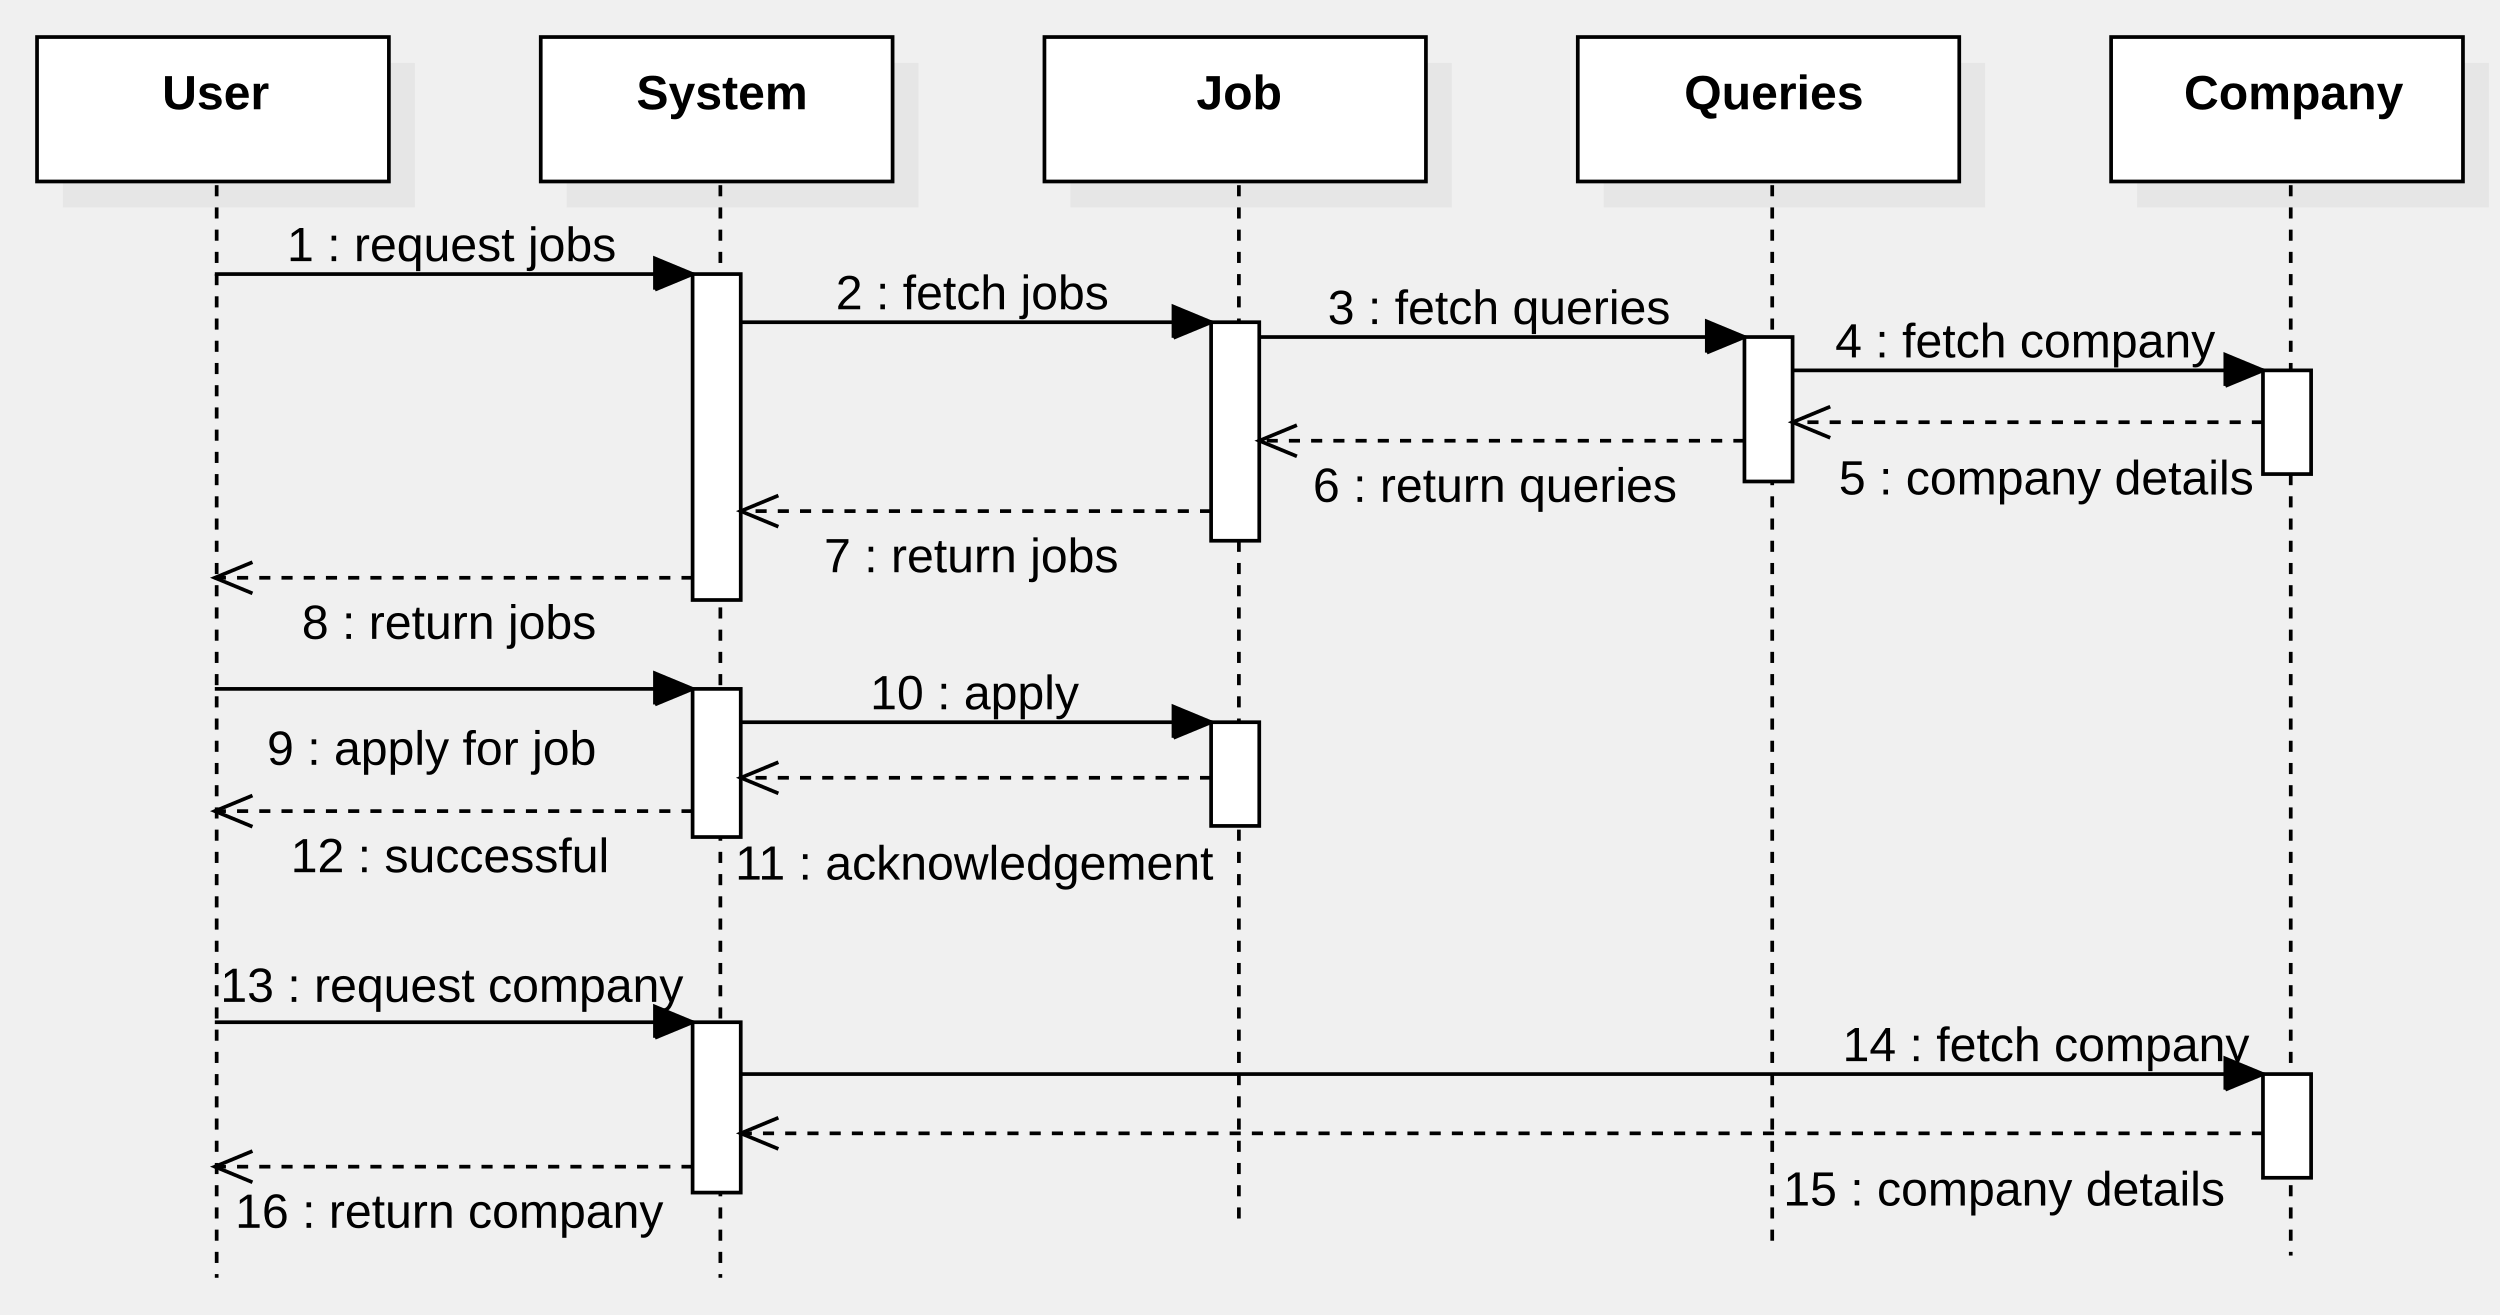
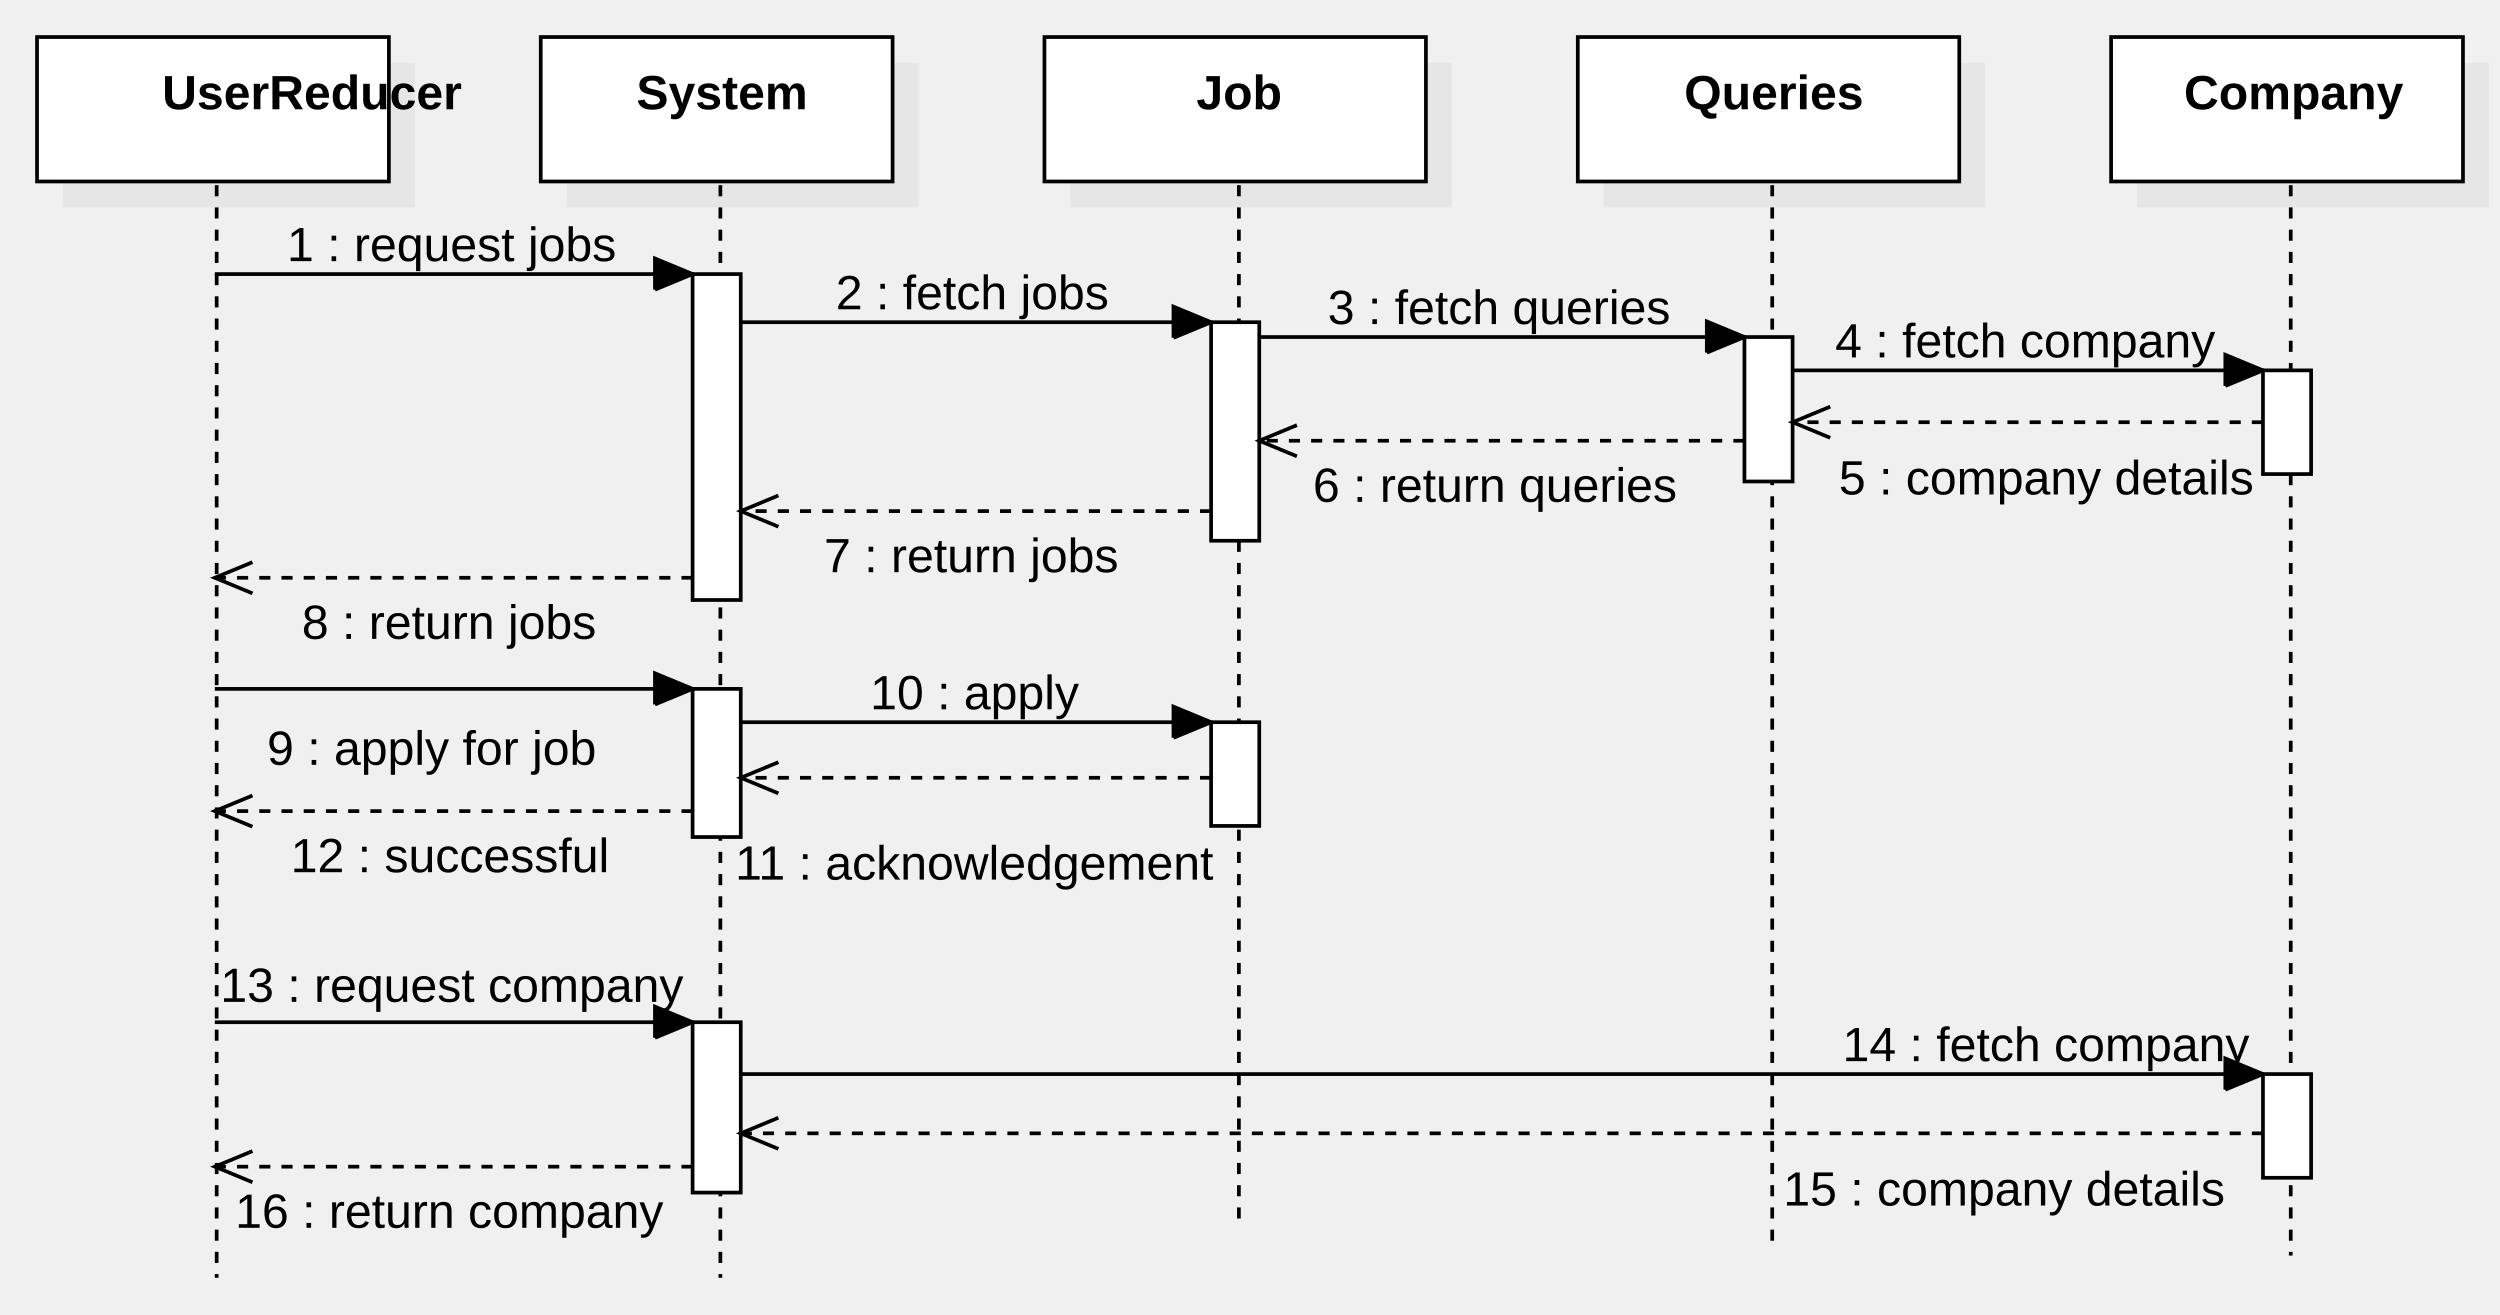
<svg xmlns="http://www.w3.org/2000/svg" version="1.1" width="675" height="355">
  <defs />
  <g>
    <g transform="translate(-22,-30) scale(1,1)">
      <rect fill="#C0C0C0" stroke="none" x="39" y="47" width="95" height="39" opacity="0.2" />
    </g>
    <g transform="translate(-22,-30) scale(1,1)">
      <rect fill="#ffffff" stroke="none" x="32" y="40" width="95" height="39" />
    </g>
    <g transform="translate(-22,-30) scale(1,1)">
      <path fill="none" stroke="#000000" d="M 32 40 L 127 40 L 127 79 L 32 79 L 32 40 Z Z" stroke-miterlimit="10" />
    </g>
    <g transform="translate(-22,-30) scale(1,1)">
      <g>
        <path fill="none" stroke="none" />
-         <text fill="#000000" stroke="none" font-family="Arial" font-size="13px" font-style="normal" font-weight="bold" text-decoration="none" x="65.776" y="59.5">User</text>
+         <text fill="#000000" stroke="none" font-family="Arial" font-size="13px" font-style="normal" font-weight="bold" text-decoration="none" x="65.776" y="59.5">UserReducer</text>
      </g>
    </g>
    <g transform="translate(-22,-30) scale(1,1)">
      <path fill="none" stroke="#000000" d="M 80.5 80 L 80.5 375" stroke-miterlimit="10" stroke-dasharray="3" />
    </g>
    <g transform="translate(-22,-30) scale(1,1)">
      <rect fill="#C0C0C0" stroke="none" x="175" y="47" width="95" height="39" opacity="0.2" />
    </g>
    <g transform="translate(-22,-30) scale(1,1)">
      <rect fill="#ffffff" stroke="none" x="168" y="40" width="95" height="39" />
    </g>
    <g transform="translate(-22,-30) scale(1,1)">
      <path fill="none" stroke="#000000" d="M 168 40 L 263 40 L 263 79 L 168 79 L 168 40 Z Z" stroke-miterlimit="10" />
    </g>
    <g transform="translate(-22,-30) scale(1,1)">
      <g>
        <path fill="none" stroke="none" />
        <text fill="#000000" stroke="none" font-family="Arial" font-size="13px" font-style="normal" font-weight="bold" text-decoration="none" x="193.829" y="59.5">System</text>
      </g>
    </g>
    <g transform="translate(-22,-30) scale(1,1)">
      <path fill="none" stroke="#000000" d="M 216.5 80 L 216.5 375" stroke-miterlimit="10" stroke-dasharray="3" />
    </g>
    <g transform="translate(-22,-30) scale(1,1)">
      <rect fill="#C0C0C0" stroke="none" x="311" y="47" width="103" height="39" opacity="0.2" />
    </g>
    <g transform="translate(-22,-30) scale(1,1)">
      <rect fill="#ffffff" stroke="none" x="304" y="40" width="103" height="39" />
    </g>
    <g transform="translate(-22,-30) scale(1,1)">
      <path fill="none" stroke="#000000" d="M 304 40 L 407 40 L 407 79 L 304 79 L 304 40 Z Z" stroke-miterlimit="10" />
    </g>
    <g transform="translate(-22,-30) scale(1,1)">
      <g>
        <path fill="none" stroke="none" />
        <text fill="#000000" stroke="none" font-family="Arial" font-size="13px" font-style="normal" font-weight="bold" text-decoration="none" x="345.02" y="59.5">Job</text>
      </g>
    </g>
    <g transform="translate(-22,-30) scale(1,1)">
      <path fill="none" stroke="#000000" d="M 356.5 80 L 356.5 360" stroke-miterlimit="10" stroke-dasharray="3" />
    </g>
    <g transform="translate(-22,-30) scale(1,1)">
      <rect fill="#C0C0C0" stroke="none" x="455" y="47" width="103" height="39" opacity="0.2" />
    </g>
    <g transform="translate(-22,-30) scale(1,1)">
      <rect fill="#ffffff" stroke="none" x="448" y="40" width="103" height="39" />
    </g>
    <g transform="translate(-22,-30) scale(1,1)">
      <path fill="none" stroke="#000000" d="M 448 40 L 551 40 L 551 79 L 448 79 L 448 40 Z Z" stroke-miterlimit="10" />
    </g>
    <g transform="translate(-22,-30) scale(1,1)">
      <g>
        <path fill="none" stroke="none" />
        <text fill="#000000" stroke="none" font-family="Arial" font-size="13px" font-style="normal" font-weight="bold" text-decoration="none" x="476.74" y="59.5">Queries</text>
      </g>
    </g>
    <g transform="translate(-22,-30) scale(1,1)">
      <path fill="none" stroke="#000000" d="M 500.5 80 L 500.5 368" stroke-miterlimit="10" stroke-dasharray="3" />
    </g>
    <g transform="translate(-22,-30) scale(1,1)">
      <rect fill="#C0C0C0" stroke="none" x="599" y="47" width="95" height="39" opacity="0.2" />
    </g>
    <g transform="translate(-22,-30) scale(1,1)">
      <rect fill="#ffffff" stroke="none" x="592" y="40" width="95" height="39" />
    </g>
    <g transform="translate(-22,-30) scale(1,1)">
      <path fill="none" stroke="#000000" d="M 592 40 L 687 40 L 687 79 L 592 79 L 592 40 Z Z" stroke-miterlimit="10" />
    </g>
    <g transform="translate(-22,-30) scale(1,1)">
      <g>
        <path fill="none" stroke="none" />
        <text fill="#000000" stroke="none" font-family="Arial" font-size="13px" font-style="normal" font-weight="bold" text-decoration="none" x="611.681" y="59.5">Company</text>
      </g>
    </g>
    <g transform="translate(-22,-30) scale(1,1)">
      <path fill="none" stroke="#000000" d="M 640.5 80 L 640.5 369" stroke-miterlimit="10" stroke-dasharray="3" />
    </g>
    <g transform="translate(-22,-30) scale(1,1)">
      <path fill="none" stroke="#000000" d="M 80 104 L 209 104" stroke-miterlimit="10" />
    </g>
    <g transform="translate(-22,-30) scale(1,1)">
      <path fill="#000000" stroke="none" d="M 198.837 108.21 L 209 104 L 198.837 99.79" />
    </g>
    <g transform="translate(-22,-30) scale(1,1)">
      <path fill="none" stroke="#000000" d="M 198.837 108.21 L 209 104 L 198.837 99.79 L 198.837 108.21" stroke-miterlimit="10" />
    </g>
    <g transform="translate(-22,-30) scale(1,1)">
      <g>
        <path fill="none" stroke="none" />
        <text fill="#000000" stroke="none" font-family="Arial" font-size="13px" font-style="normal" font-weight="normal" text-decoration="none" x="99.5" y="100.5">1 : request jobs</text>
      </g>
    </g>
    <g transform="translate(-22,-30) scale(1,1)">
      <rect fill="#ffffff" stroke="none" x="209" y="104" width="13" height="88" />
    </g>
    <g transform="translate(-22,-30) scale(1,1)">
      <path fill="none" stroke="#000000" d="M 209 104 L 222 104 L 222 192 L 209 192 L 209 104 Z Z" stroke-miterlimit="10" />
    </g>
    <g transform="translate(-22,-30) scale(1,1)">
      <path fill="none" stroke="#000000" d="M 222 117 L 349 117" stroke-miterlimit="10" />
    </g>
    <g transform="translate(-22,-30) scale(1,1)">
      <path fill="#000000" stroke="none" d="M 338.837 121.21 L 349 117 L 338.837 112.79" />
    </g>
    <g transform="translate(-22,-30) scale(1,1)">
      <path fill="none" stroke="#000000" d="M 338.837 121.21 L 349 117 L 338.837 112.79 L 338.837 121.21" stroke-miterlimit="10" />
    </g>
    <g transform="translate(-22,-30) scale(1,1)">
      <g>
        <path fill="none" stroke="none" />
        <text fill="#000000" stroke="none" font-family="Arial" font-size="13px" font-style="normal" font-weight="normal" text-decoration="none" x="247.668" y="113.5">2 : fetch jobs</text>
      </g>
    </g>
    <g transform="translate(-22,-30) scale(1,1)">
      <rect fill="#ffffff" stroke="none" x="349" y="117" width="13" height="59" />
    </g>
    <g transform="translate(-22,-30) scale(1,1)">
      <path fill="none" stroke="#000000" d="M 349 117 L 362 117 L 362 176 L 349 176 L 349 117 Z Z" stroke-miterlimit="10" />
    </g>
    <g transform="translate(-22,-30) scale(1,1)">
      <path fill="none" stroke="#000000" d="M 362 121 L 493 121" stroke-miterlimit="10" />
    </g>
    <g transform="translate(-22,-30) scale(1,1)">
      <path fill="#000000" stroke="none" d="M 482.837 125.21 L 493 121 L 482.837 116.79" />
    </g>
    <g transform="translate(-22,-30) scale(1,1)">
      <path fill="none" stroke="#000000" d="M 482.837 125.21 L 493 121 L 482.837 116.79 L 482.837 125.21" stroke-miterlimit="10" />
    </g>
    <g transform="translate(-22,-30) scale(1,1)">
      <g>
        <path fill="none" stroke="none" />
        <text fill="#000000" stroke="none" font-family="Arial" font-size="13px" font-style="normal" font-weight="normal" text-decoration="none" x="380.5" y="117.5">3 : fetch queries</text>
      </g>
    </g>
    <g transform="translate(-22,-30) scale(1,1)">
      <rect fill="#ffffff" stroke="none" x="493" y="121" width="13" height="39" />
    </g>
    <g transform="translate(-22,-30) scale(1,1)">
      <path fill="none" stroke="#000000" d="M 493 121 L 506 121 L 506 160 L 493 160 L 493 121 Z Z" stroke-miterlimit="10" />
    </g>
    <g transform="translate(-22,-30) scale(1,1)">
      <path fill="none" stroke="#000000" d="M 506 130 L 633 130" stroke-miterlimit="10" />
    </g>
    <g transform="translate(-22,-30) scale(1,1)">
      <path fill="#000000" stroke="none" d="M 622.837 134.21 L 633 130 L 622.837 125.79" />
    </g>
    <g transform="translate(-22,-30) scale(1,1)">
      <path fill="none" stroke="#000000" d="M 622.837 134.21 L 633 130 L 622.837 125.79 L 622.837 134.21" stroke-miterlimit="10" />
    </g>
    <g transform="translate(-22,-30) scale(1,1)">
      <g>
        <path fill="none" stroke="none" />
        <text fill="#000000" stroke="none" font-family="Arial" font-size="13px" font-style="normal" font-weight="normal" text-decoration="none" x="517.5" y="126.5">4 : fetch company</text>
      </g>
    </g>
    <g transform="translate(-22,-30) scale(1,1)">
      <rect fill="#ffffff" stroke="none" x="633" y="130" width="13" height="28" />
    </g>
    <g transform="translate(-22,-30) scale(1,1)">
      <path fill="none" stroke="#000000" d="M 633 130 L 646 130 L 646 158 L 633 158 L 633 130 Z Z" stroke-miterlimit="10" />
    </g>
    <g transform="translate(-22,-30) scale(1,1)">
      <path fill="none" stroke="#000000" d="M 633 144 L 506 144" stroke-miterlimit="10" stroke-dasharray="3" />
    </g>
    <g transform="translate(-22,-30) scale(1,1)">
      <path fill="none" stroke="#000000" d="M 516.163 139.79 L 506 144 L 516.163 148.21" stroke-miterlimit="10" />
    </g>
    <g transform="translate(-22,-30) scale(1,1)">
      <g>
        <path fill="none" stroke="none" />
        <text fill="#000000" stroke="none" font-family="Arial" font-size="13px" font-style="normal" font-weight="normal" text-decoration="none" x="518.5" y="163.5">5 : company details</text>
      </g>
    </g>
    <g transform="translate(-22,-30) scale(1,1)">
      <path fill="none" stroke="#000000" d="M 493 149 L 362 149" stroke-miterlimit="10" stroke-dasharray="3" />
    </g>
    <g transform="translate(-22,-30) scale(1,1)">
      <path fill="none" stroke="#000000" d="M 372.163 144.79 L 362 149 L 372.163 153.21" stroke-miterlimit="10" />
    </g>
    <g transform="translate(-22,-30) scale(1,1)">
      <g>
        <path fill="none" stroke="none" />
        <text fill="#000000" stroke="none" font-family="Arial" font-size="13px" font-style="normal" font-weight="normal" text-decoration="none" x="376.5" y="165.5">6 : return queries</text>
      </g>
    </g>
    <g transform="translate(-22,-30) scale(1,1)">
      <path fill="none" stroke="#000000" d="M 349 168 L 222 168" stroke-miterlimit="10" stroke-dasharray="3" />
    </g>
    <g transform="translate(-22,-30) scale(1,1)">
      <path fill="none" stroke="#000000" d="M 232.163 163.79 L 222 168 L 232.163 172.21" stroke-miterlimit="10" />
    </g>
    <g transform="translate(-22,-30) scale(1,1)">
      <g>
        <path fill="none" stroke="none" />
        <text fill="#000000" stroke="none" font-family="Arial" font-size="13px" font-style="normal" font-weight="normal" text-decoration="none" x="244.5" y="184.5">7 : return jobs</text>
      </g>
    </g>
    <g transform="translate(-22,-30) scale(1,1)">
      <path fill="none" stroke="#000000" d="M 209 186 L 80 186" stroke-miterlimit="10" stroke-dasharray="3" />
    </g>
    <g transform="translate(-22,-30) scale(1,1)">
      <path fill="none" stroke="#000000" d="M 90.163 181.79 L 80 186 L 90.163 190.21" stroke-miterlimit="10" />
    </g>
    <g transform="translate(-22,-30) scale(1,1)">
      <g>
        <path fill="none" stroke="none" />
        <text fill="#000000" stroke="none" font-family="Arial" font-size="13px" font-style="normal" font-weight="normal" text-decoration="none" x="103.5" y="202.5">8 : return jobs</text>
      </g>
    </g>
    <g transform="translate(-22,-30) scale(1,1)">
      <path fill="none" stroke="#000000" d="M 80 216 L 209 216" stroke-miterlimit="10" />
    </g>
    <g transform="translate(-22,-30) scale(1,1)">
      <path fill="#000000" stroke="none" d="M 198.837 220.21 L 209 216 L 198.837 211.79" />
    </g>
    <g transform="translate(-22,-30) scale(1,1)">
      <path fill="none" stroke="#000000" d="M 198.837 220.21 L 209 216 L 198.837 211.79 L 198.837 220.21" stroke-miterlimit="10" />
    </g>
    <g transform="translate(-22,-30) scale(1,1)">
      <g>
        <path fill="none" stroke="none" />
        <text fill="#000000" stroke="none" font-family="Arial" font-size="13px" font-style="normal" font-weight="normal" text-decoration="none" x="94.115" y="236.5">9 : apply for job</text>
      </g>
    </g>
    <g transform="translate(-22,-30) scale(1,1)">
      <rect fill="#ffffff" stroke="none" x="209" y="216" width="13" height="40" />
    </g>
    <g transform="translate(-22,-30) scale(1,1)">
      <path fill="none" stroke="#000000" d="M 209 216 L 222 216 L 222 256 L 209 256 L 209 216 Z Z" stroke-miterlimit="10" />
    </g>
    <g transform="translate(-22,-30) scale(1,1)">
      <path fill="none" stroke="#000000" d="M 222 225 L 349 225" stroke-miterlimit="10" />
    </g>
    <g transform="translate(-22,-30) scale(1,1)">
      <path fill="#000000" stroke="none" d="M 338.837 229.21 L 349 225 L 338.837 220.79" />
    </g>
    <g transform="translate(-22,-30) scale(1,1)">
      <path fill="none" stroke="#000000" d="M 338.837 229.21 L 349 225 L 338.837 220.79 L 338.837 229.21" stroke-miterlimit="10" />
    </g>
    <g transform="translate(-22,-30) scale(1,1)">
      <g>
        <path fill="none" stroke="none" />
        <text fill="#000000" stroke="none" font-family="Arial" font-size="13px" font-style="normal" font-weight="normal" text-decoration="none" x="256.95" y="221.5">10 : apply</text>
      </g>
    </g>
    <g transform="translate(-22,-30) scale(1,1)">
      <rect fill="#ffffff" stroke="none" x="349" y="225" width="13" height="28" />
    </g>
    <g transform="translate(-22,-30) scale(1,1)">
      <path fill="none" stroke="#000000" d="M 349 225 L 362 225 L 362 253 L 349 253 L 349 225 Z Z" stroke-miterlimit="10" />
    </g>
    <g transform="translate(-22,-30) scale(1,1)">
      <path fill="none" stroke="#000000" d="M 349 240 L 222 240" stroke-miterlimit="10" stroke-dasharray="3" />
    </g>
    <g transform="translate(-22,-30) scale(1,1)">
      <path fill="none" stroke="#000000" d="M 232.163 235.79 L 222 240 L 232.163 244.21" stroke-miterlimit="10" />
    </g>
    <g transform="translate(-22,-30) scale(1,1)">
      <g>
        <path fill="none" stroke="none" />
        <text fill="#000000" stroke="none" font-family="Arial" font-size="13px" font-style="normal" font-weight="normal" text-decoration="none" x="220.5" y="267.5">11 : acknowledgement</text>
      </g>
    </g>
    <g transform="translate(-22,-30) scale(1,1)">
      <path fill="none" stroke="#000000" d="M 209 249 L 80 249" stroke-miterlimit="10" stroke-dasharray="3" />
    </g>
    <g transform="translate(-22,-30) scale(1,1)">
      <path fill="none" stroke="#000000" d="M 90.163 244.79 L 80 249 L 90.163 253.21" stroke-miterlimit="10" />
    </g>
    <g transform="translate(-22,-30) scale(1,1)">
      <g>
        <path fill="none" stroke="none" />
        <text fill="#000000" stroke="none" font-family="Arial" font-size="13px" font-style="normal" font-weight="normal" text-decoration="none" x="100.5" y="265.5">12 : successful</text>
      </g>
    </g>
    <g transform="translate(-22,-30) scale(1,1)">
      <path fill="none" stroke="#000000" d="M 80 306 L 209 306" stroke-miterlimit="10" />
    </g>
    <g transform="translate(-22,-30) scale(1,1)">
      <path fill="#000000" stroke="none" d="M 198.837 310.21 L 209 306 L 198.837 301.79" />
    </g>
    <g transform="translate(-22,-30) scale(1,1)">
      <path fill="none" stroke="#000000" d="M 198.837 310.21 L 209 306 L 198.837 301.79 L 198.837 310.21" stroke-miterlimit="10" />
    </g>
    <g transform="translate(-22,-30) scale(1,1)">
      <g>
        <path fill="none" stroke="none" />
        <text fill="#000000" stroke="none" font-family="Arial" font-size="13px" font-style="normal" font-weight="normal" text-decoration="none" x="81.5" y="300.5">13 : request company</text>
      </g>
    </g>
    <g transform="translate(-22,-30) scale(1,1)">
      <rect fill="#ffffff" stroke="none" x="209" y="306" width="13" height="46" />
    </g>
    <g transform="translate(-22,-30) scale(1,1)">
      <path fill="none" stroke="#000000" d="M 209 306 L 222 306 L 222 352 L 209 352 L 209 306 Z Z" stroke-miterlimit="10" />
    </g>
    <g transform="translate(-22,-30) scale(1,1)">
      <path fill="none" stroke="#000000" d="M 222 320 L 633 320" stroke-miterlimit="10" />
    </g>
    <g transform="translate(-22,-30) scale(1,1)">
      <path fill="#000000" stroke="none" d="M 622.837 324.21 L 633 320 L 622.837 315.79" />
    </g>
    <g transform="translate(-22,-30) scale(1,1)">
      <path fill="none" stroke="#000000" d="M 622.837 324.21 L 633 320 L 622.837 315.79 L 622.837 324.21" stroke-miterlimit="10" />
    </g>
    <g transform="translate(-22,-30) scale(1,1)">
      <g>
        <path fill="none" stroke="none" />
        <text fill="#000000" stroke="none" font-family="Arial" font-size="13px" font-style="normal" font-weight="normal" text-decoration="none" x="519.5" y="316.5">14 : fetch company</text>
      </g>
    </g>
    <g transform="translate(-22,-30) scale(1,1)">
      <rect fill="#ffffff" stroke="none" x="633" y="320" width="13" height="28" />
    </g>
    <g transform="translate(-22,-30) scale(1,1)">
      <path fill="none" stroke="#000000" d="M 633 320 L 646 320 L 646 348 L 633 348 L 633 320 Z Z" stroke-miterlimit="10" />
    </g>
    <g transform="translate(-22,-30) scale(1,1)">
      <path fill="none" stroke="#000000" d="M 633 336 L 222 336" stroke-miterlimit="10" stroke-dasharray="3" />
    </g>
    <g transform="translate(-22,-30) scale(1,1)">
      <path fill="none" stroke="#000000" d="M 232.163 331.79 L 222 336 L 232.163 340.21" stroke-miterlimit="10" />
    </g>
    <g transform="translate(-22,-30) scale(1,1)">
      <g>
        <path fill="none" stroke="none" />
        <text fill="#000000" stroke="none" font-family="Arial" font-size="13px" font-style="normal" font-weight="normal" text-decoration="none" x="503.5" y="355.5">15 : company details</text>
      </g>
    </g>
    <g transform="translate(-22,-30) scale(1,1)">
      <path fill="none" stroke="#000000" d="M 209 345 L 80 345" stroke-miterlimit="10" stroke-dasharray="3" />
    </g>
    <g transform="translate(-22,-30) scale(1,1)">
      <path fill="none" stroke="#000000" d="M 90.163 340.79 L 80 345 L 90.163 349.21" stroke-miterlimit="10" />
    </g>
    <g transform="translate(-22,-30) scale(1,1)">
      <g>
        <path fill="none" stroke="none" />
        <text fill="#000000" stroke="none" font-family="Arial" font-size="13px" font-style="normal" font-weight="normal" text-decoration="none" x="85.5" y="361.5">16 : return company</text>
      </g>
    </g>
  </g>
</svg>
